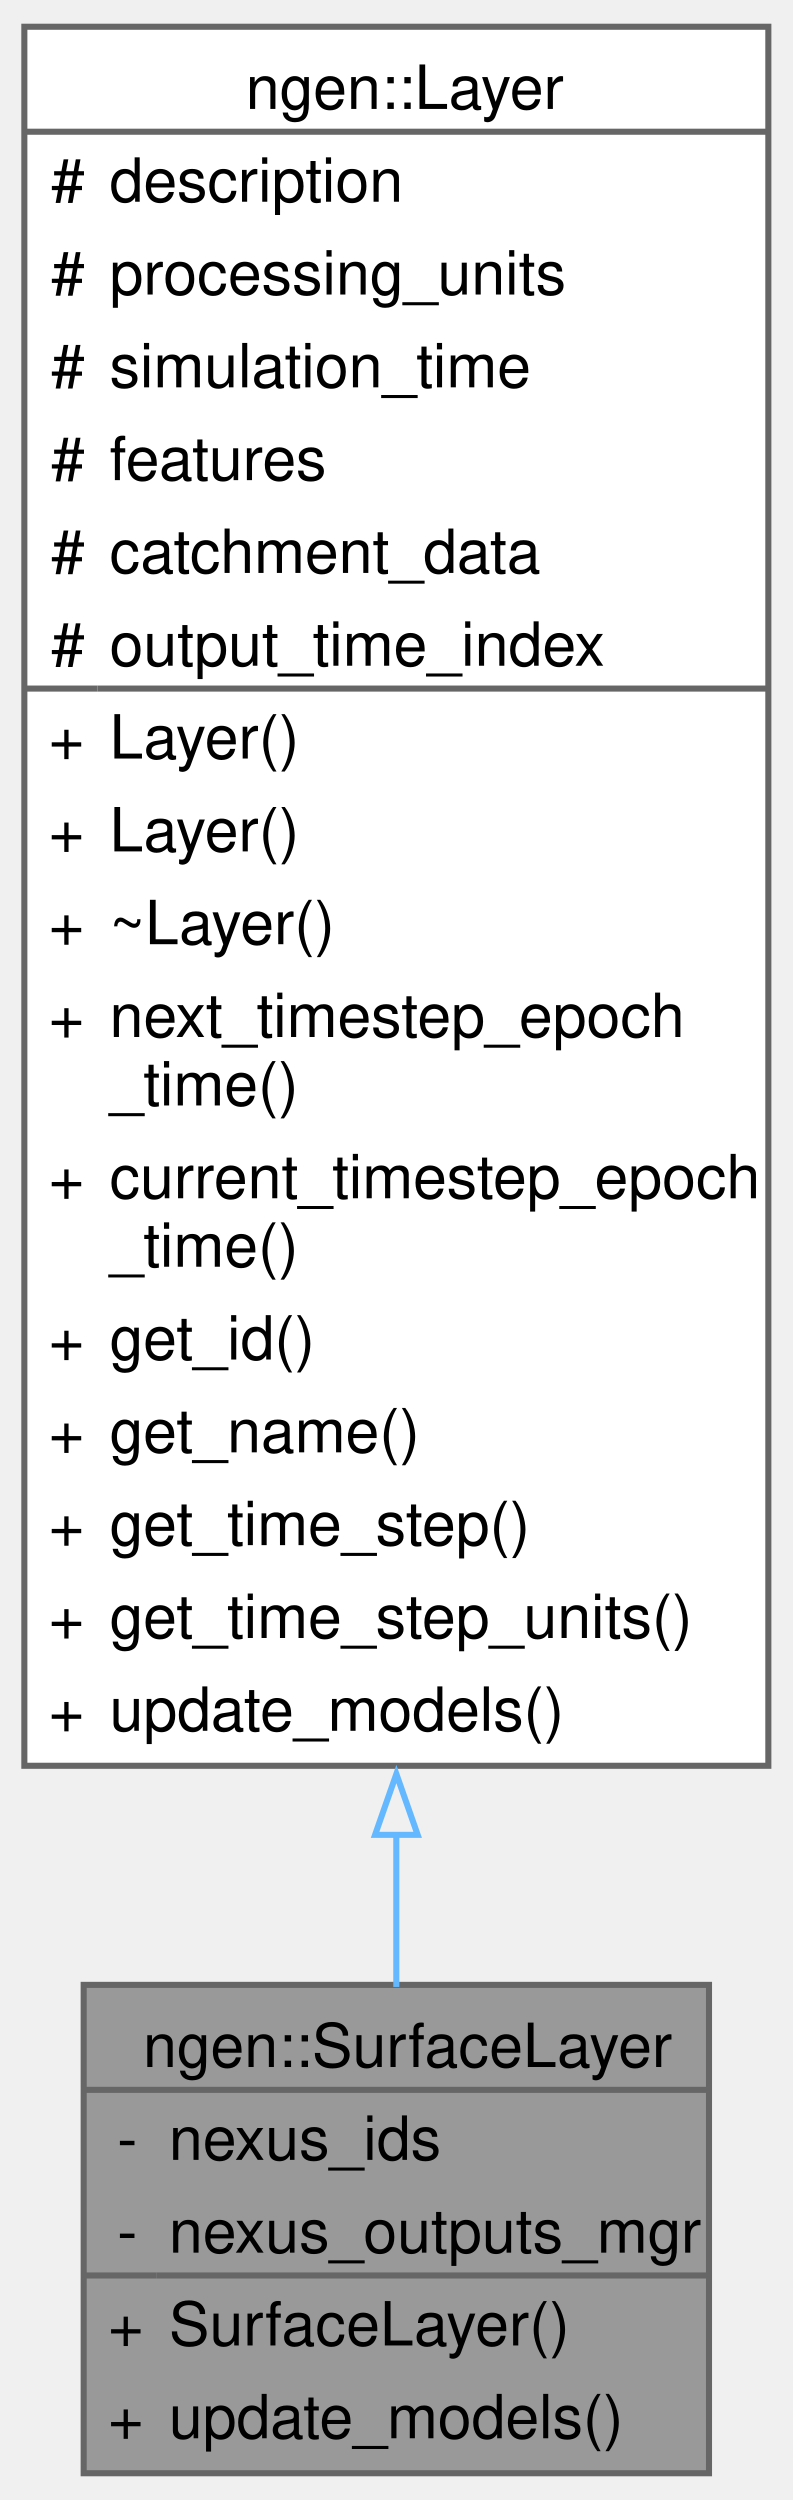
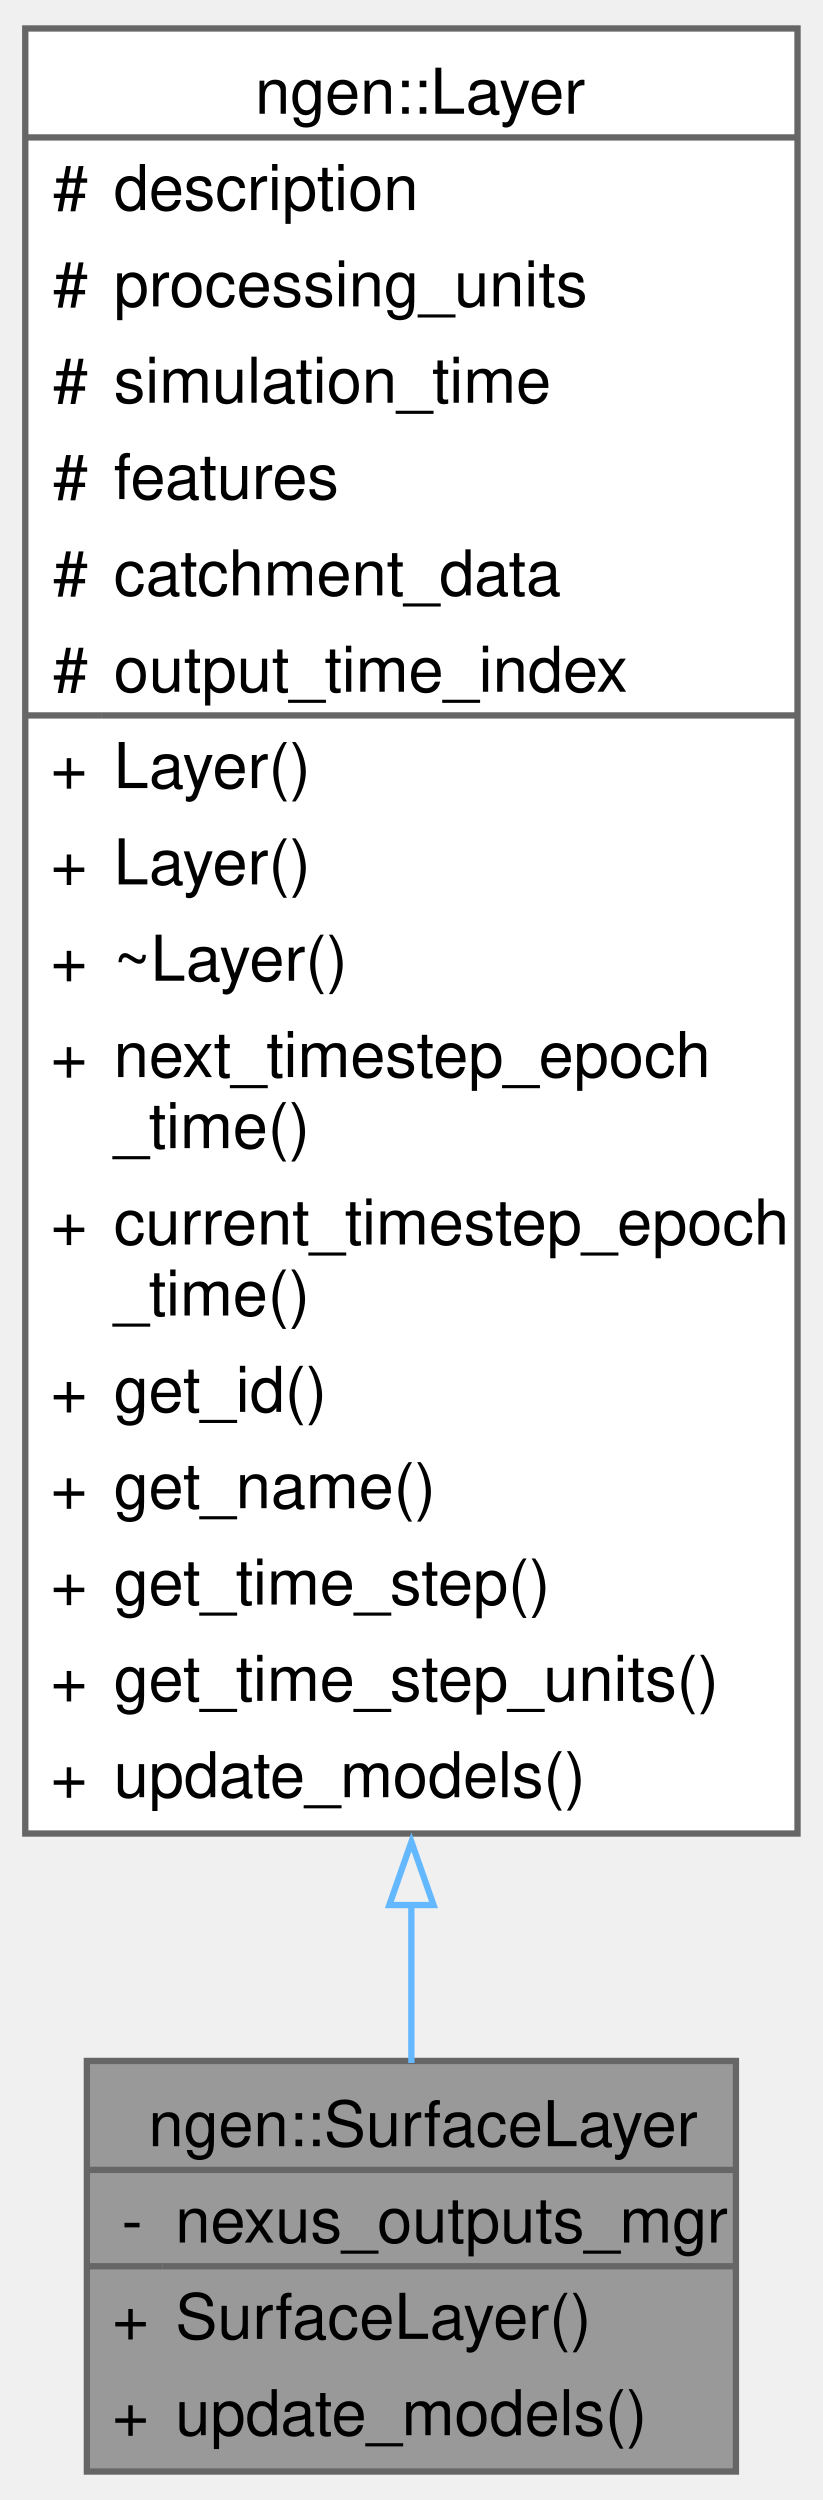
- <svg xmlns="http://www.w3.org/2000/svg" xmlns:xlink="http://www.w3.org/1999/xlink" width="130pt" height="410pt" viewBox="0.00 0.00 130.25 410.00">
-   <g id="graph0" class="graph" transform="scale(1 1) rotate(0) translate(4 406)">
+ <svg xmlns="http://www.w3.org/2000/svg" xmlns:xlink="http://www.w3.org/1999/xlink" width="130pt" height="395pt" viewBox="0.00 0.00 130.25 394.75">
+   <g id="graph0" class="graph" transform="scale(1 1) rotate(0) translate(4 390.75)">
    <g id="Node000001" class="node">
      <g id="a_Node000001">
        <a xlink:title=" ">
-           <polygon fill="#999999" stroke="none" points="112.5,-80.25 9.75,-80.25 9.75,0 112.5,0 112.5,-80.25" />
-           <text text-anchor="start" x="19.5" y="-66.75" font-family="Helvetica,sans-Serif" font-size="10.00">ngen::SurfaceLayer</text>
-           <text text-anchor="start" x="15.25" y="-51.5" font-family="Helvetica,sans-Serif" font-size="10.00">-</text>
-           <text text-anchor="start" x="23.75" y="-51.5" font-family="Helvetica,sans-Serif" font-size="10.00">nexus_ids</text>
+           <polygon fill="#999999" stroke="none" points="112.5,-65 9.75,-65 9.75,0 112.5,0 112.5,-65" />
+           <text text-anchor="start" x="19.5" y="-51.5" font-family="Helvetica,sans-Serif" font-size="10.00">ngen::SurfaceLayer</text>
          <text text-anchor="start" x="15.25" y="-36.25" font-family="Helvetica,sans-Serif" font-size="10.00">-</text>
          <text text-anchor="start" x="23.75" y="-36.25" font-family="Helvetica,sans-Serif" font-size="10.00">nexus_outputs_mgr</text>
          <text text-anchor="start" x="13.75" y="-21" font-family="Helvetica,sans-Serif" font-size="10.00">+</text>
          <text text-anchor="start" x="23.75" y="-21" font-family="Helvetica,sans-Serif" font-size="10.00">SurfaceLayer()</text>
          <text text-anchor="start" x="13.75" y="-5.75" font-family="Helvetica,sans-Serif" font-size="10.00">+</text>
          <text text-anchor="start" x="23.75" y="-5.75" font-family="Helvetica,sans-Serif" font-size="10.00">update_models()</text>
-           <polygon fill="#666666" stroke="#666666" points="9.75,-63 9.75,-63 112.5,-63 112.5,-63 9.75,-63" />
+           <polygon fill="#666666" stroke="#666666" points="9.75,-47.75 9.75,-47.75 112.5,-47.75 112.5,-47.75 9.75,-47.75" />
          <polygon fill="#666666" stroke="#666666" points="9.75,-32.5 9.75,-32.5 21.75,-32.5 21.75,-32.5 9.75,-32.5" />
          <polygon fill="#666666" stroke="#666666" points="21.75,-32.5 21.75,-32.5 112.5,-32.5 112.5,-32.5 21.75,-32.5" />
-           <polygon fill="none" stroke="#666666" points="9.75,0 9.75,-80.25 112.5,-80.25 112.5,0 9.75,0" />
+           <polygon fill="none" stroke="#666666" points="9.75,0 9.75,-65 112.5,-65 112.5,0 9.75,0" />
        </a>
      </g>
    </g>
    <g id="Node000002" class="node">
      <g id="a_Node000002">
        <a xlink:href="classngen_1_1_layer.html" target="_top" xlink:title=" ">
-           <polygon fill="white" stroke="none" points="122.25,-402 0,-402 0,-116.25 122.25,-116.25 122.25,-402" />
-           <text text-anchor="start" x="36.38" y="-388.5" font-family="Helvetica,sans-Serif" font-size="10.00">ngen::Layer</text>
-           <text text-anchor="start" x="4.38" y="-373.25" font-family="Helvetica,sans-Serif" font-size="10.00">#</text>
-           <text text-anchor="start" x="14" y="-373.25" font-family="Helvetica,sans-Serif" font-size="10.00">description</text>
+           <polygon fill="white" stroke="none" points="122.25,-386.75 0,-386.75 0,-101 122.25,-101 122.25,-386.75" />
+           <text text-anchor="start" x="36.38" y="-373.25" font-family="Helvetica,sans-Serif" font-size="10.00">ngen::Layer</text>
          <text text-anchor="start" x="4.38" y="-358" font-family="Helvetica,sans-Serif" font-size="10.00">#</text>
-           <text text-anchor="start" x="14" y="-358" font-family="Helvetica,sans-Serif" font-size="10.00">processing_units</text>
+           <text text-anchor="start" x="14" y="-358" font-family="Helvetica,sans-Serif" font-size="10.00">description</text>
          <text text-anchor="start" x="4.38" y="-342.75" font-family="Helvetica,sans-Serif" font-size="10.00">#</text>
-           <text text-anchor="start" x="14" y="-342.75" font-family="Helvetica,sans-Serif" font-size="10.00">simulation_time</text>
+           <text text-anchor="start" x="14" y="-342.75" font-family="Helvetica,sans-Serif" font-size="10.00">processing_units</text>
          <text text-anchor="start" x="4.38" y="-327.5" font-family="Helvetica,sans-Serif" font-size="10.00">#</text>
-           <text text-anchor="start" x="14" y="-327.5" font-family="Helvetica,sans-Serif" font-size="10.00">features</text>
+           <text text-anchor="start" x="14" y="-327.5" font-family="Helvetica,sans-Serif" font-size="10.00">simulation_time</text>
          <text text-anchor="start" x="4.38" y="-312.25" font-family="Helvetica,sans-Serif" font-size="10.00">#</text>
-           <text text-anchor="start" x="14" y="-312.25" font-family="Helvetica,sans-Serif" font-size="10.00">catchment_data</text>
+           <text text-anchor="start" x="14" y="-312.25" font-family="Helvetica,sans-Serif" font-size="10.00">features</text>
          <text text-anchor="start" x="4.38" y="-297" font-family="Helvetica,sans-Serif" font-size="10.00">#</text>
-           <text text-anchor="start" x="14" y="-297" font-family="Helvetica,sans-Serif" font-size="10.00">output_time_index</text>
-           <text text-anchor="start" x="4" y="-281.75" font-family="Helvetica,sans-Serif" font-size="10.00">+</text>
-           <text text-anchor="start" x="14" y="-281.75" font-family="Helvetica,sans-Serif" font-size="10.00">Layer()</text>
+           <text text-anchor="start" x="14" y="-297" font-family="Helvetica,sans-Serif" font-size="10.00">catchment_data</text>
+           <text text-anchor="start" x="4.38" y="-281.75" font-family="Helvetica,sans-Serif" font-size="10.00">#</text>
+           <text text-anchor="start" x="14" y="-281.75" font-family="Helvetica,sans-Serif" font-size="10.00">output_time_index</text>
          <text text-anchor="start" x="4" y="-266.5" font-family="Helvetica,sans-Serif" font-size="10.00">+</text>
          <text text-anchor="start" x="14" y="-266.5" font-family="Helvetica,sans-Serif" font-size="10.00">Layer()</text>
          <text text-anchor="start" x="4" y="-251.25" font-family="Helvetica,sans-Serif" font-size="10.00">+</text>
-           <text text-anchor="start" x="14" y="-251.25" font-family="Helvetica,sans-Serif" font-size="10.00">~Layer()</text>
+           <text text-anchor="start" x="14" y="-251.25" font-family="Helvetica,sans-Serif" font-size="10.00">Layer()</text>
          <text text-anchor="start" x="4" y="-236" font-family="Helvetica,sans-Serif" font-size="10.00">+</text>
-           <text text-anchor="start" x="14" y="-236" font-family="Helvetica,sans-Serif" font-size="10.00">next_timestep_epoch</text>
-           <text text-anchor="start" x="14" y="-224.75" font-family="Helvetica,sans-Serif" font-size="10.00">_time()</text>
-           <text text-anchor="start" x="4" y="-209.5" font-family="Helvetica,sans-Serif" font-size="10.00">+</text>
-           <text text-anchor="start" x="14" y="-209.5" font-family="Helvetica,sans-Serif" font-size="10.00">current_timestep_epoch</text>
-           <text text-anchor="start" x="14" y="-198.25" font-family="Helvetica,sans-Serif" font-size="10.00">_time()</text>
-           <text text-anchor="start" x="4" y="-183" font-family="Helvetica,sans-Serif" font-size="10.00">+</text>
-           <text text-anchor="start" x="14" y="-183" font-family="Helvetica,sans-Serif" font-size="10.00">get_id()</text>
+           <text text-anchor="start" x="14" y="-236" font-family="Helvetica,sans-Serif" font-size="10.00">~Layer()</text>
+           <text text-anchor="start" x="4" y="-220.75" font-family="Helvetica,sans-Serif" font-size="10.00">+</text>
+           <text text-anchor="start" x="14" y="-220.75" font-family="Helvetica,sans-Serif" font-size="10.00">next_timestep_epoch</text>
+           <text text-anchor="start" x="14" y="-209.5" font-family="Helvetica,sans-Serif" font-size="10.00">_time()</text>
+           <text text-anchor="start" x="4" y="-194.25" font-family="Helvetica,sans-Serif" font-size="10.00">+</text>
+           <text text-anchor="start" x="14" y="-194.25" font-family="Helvetica,sans-Serif" font-size="10.00">current_timestep_epoch</text>
+           <text text-anchor="start" x="14" y="-183" font-family="Helvetica,sans-Serif" font-size="10.00">_time()</text>
          <text text-anchor="start" x="4" y="-167.75" font-family="Helvetica,sans-Serif" font-size="10.00">+</text>
-           <text text-anchor="start" x="14" y="-167.75" font-family="Helvetica,sans-Serif" font-size="10.00">get_name()</text>
+           <text text-anchor="start" x="14" y="-167.75" font-family="Helvetica,sans-Serif" font-size="10.00">get_id()</text>
          <text text-anchor="start" x="4" y="-152.5" font-family="Helvetica,sans-Serif" font-size="10.00">+</text>
-           <text text-anchor="start" x="14" y="-152.5" font-family="Helvetica,sans-Serif" font-size="10.00">get_time_step()</text>
+           <text text-anchor="start" x="14" y="-152.5" font-family="Helvetica,sans-Serif" font-size="10.00">get_name()</text>
          <text text-anchor="start" x="4" y="-137.25" font-family="Helvetica,sans-Serif" font-size="10.00">+</text>
-           <text text-anchor="start" x="14" y="-137.25" font-family="Helvetica,sans-Serif" font-size="10.00">get_time_step_units()</text>
+           <text text-anchor="start" x="14" y="-137.25" font-family="Helvetica,sans-Serif" font-size="10.00">get_time_step()</text>
          <text text-anchor="start" x="4" y="-122" font-family="Helvetica,sans-Serif" font-size="10.00">+</text>
-           <text text-anchor="start" x="14" y="-122" font-family="Helvetica,sans-Serif" font-size="10.00">update_models()</text>
-           <polygon fill="#666666" stroke="#666666" points="0,-384.75 0,-384.75 122.25,-384.75 122.25,-384.75 0,-384.75" />
-           <polygon fill="#666666" stroke="#666666" points="0,-293.25 0,-293.25 12,-293.25 12,-293.25 0,-293.25" />
-           <polygon fill="#666666" stroke="#666666" points="12,-293.25 12,-293.25 122.25,-293.25 122.25,-293.25 12,-293.25" />
-           <polygon fill="none" stroke="#666666" points="0,-116.25 0,-402 122.25,-402 122.25,-116.25 0,-116.25" />
+           <text text-anchor="start" x="14" y="-122" font-family="Helvetica,sans-Serif" font-size="10.00">get_time_step_units()</text>
+           <text text-anchor="start" x="4" y="-106.75" font-family="Helvetica,sans-Serif" font-size="10.00">+</text>
+           <text text-anchor="start" x="14" y="-106.75" font-family="Helvetica,sans-Serif" font-size="10.00">update_models()</text>
+           <polygon fill="#666666" stroke="#666666" points="0,-369.5 0,-369.5 122.25,-369.5 122.25,-369.5 0,-369.5" />
+           <polygon fill="#666666" stroke="#666666" points="0,-278 0,-278 12,-278 12,-278 0,-278" />
+           <polygon fill="#666666" stroke="#666666" points="12,-278 12,-278 122.25,-278 122.25,-278 12,-278" />
+           <polygon fill="none" stroke="#666666" points="0,-101 0,-386.75 122.25,-386.75 122.25,-101 0,-101" />
        </a>
      </g>
    </g>
    <g id="edge1_Node000001_Node000002" class="edge">
      <g id="a_edge1_Node000001_Node000002">
        <a xlink:title=" ">
-           <path fill="none" stroke="#63b8ff" d="M61.12,-105.18C61.12,-96.15 61.12,-87.62 61.12,-79.91" />
-           <polygon fill="none" stroke="#63b8ff" points="57.63,-104.9 61.13,-114.9 64.63,-104.9 57.63,-104.9" />
+           <path fill="none" stroke="#63b8ff" d="M61.12,-89.77C61.12,-80.65 61.12,-72.15 61.12,-64.67" />
+           <polygon fill="none" stroke="#63b8ff" points="57.63,-89.68 61.13,-99.68 64.63,-89.68 57.63,-89.68" />
        </a>
      </g>
    </g>
  </g>
</svg>
